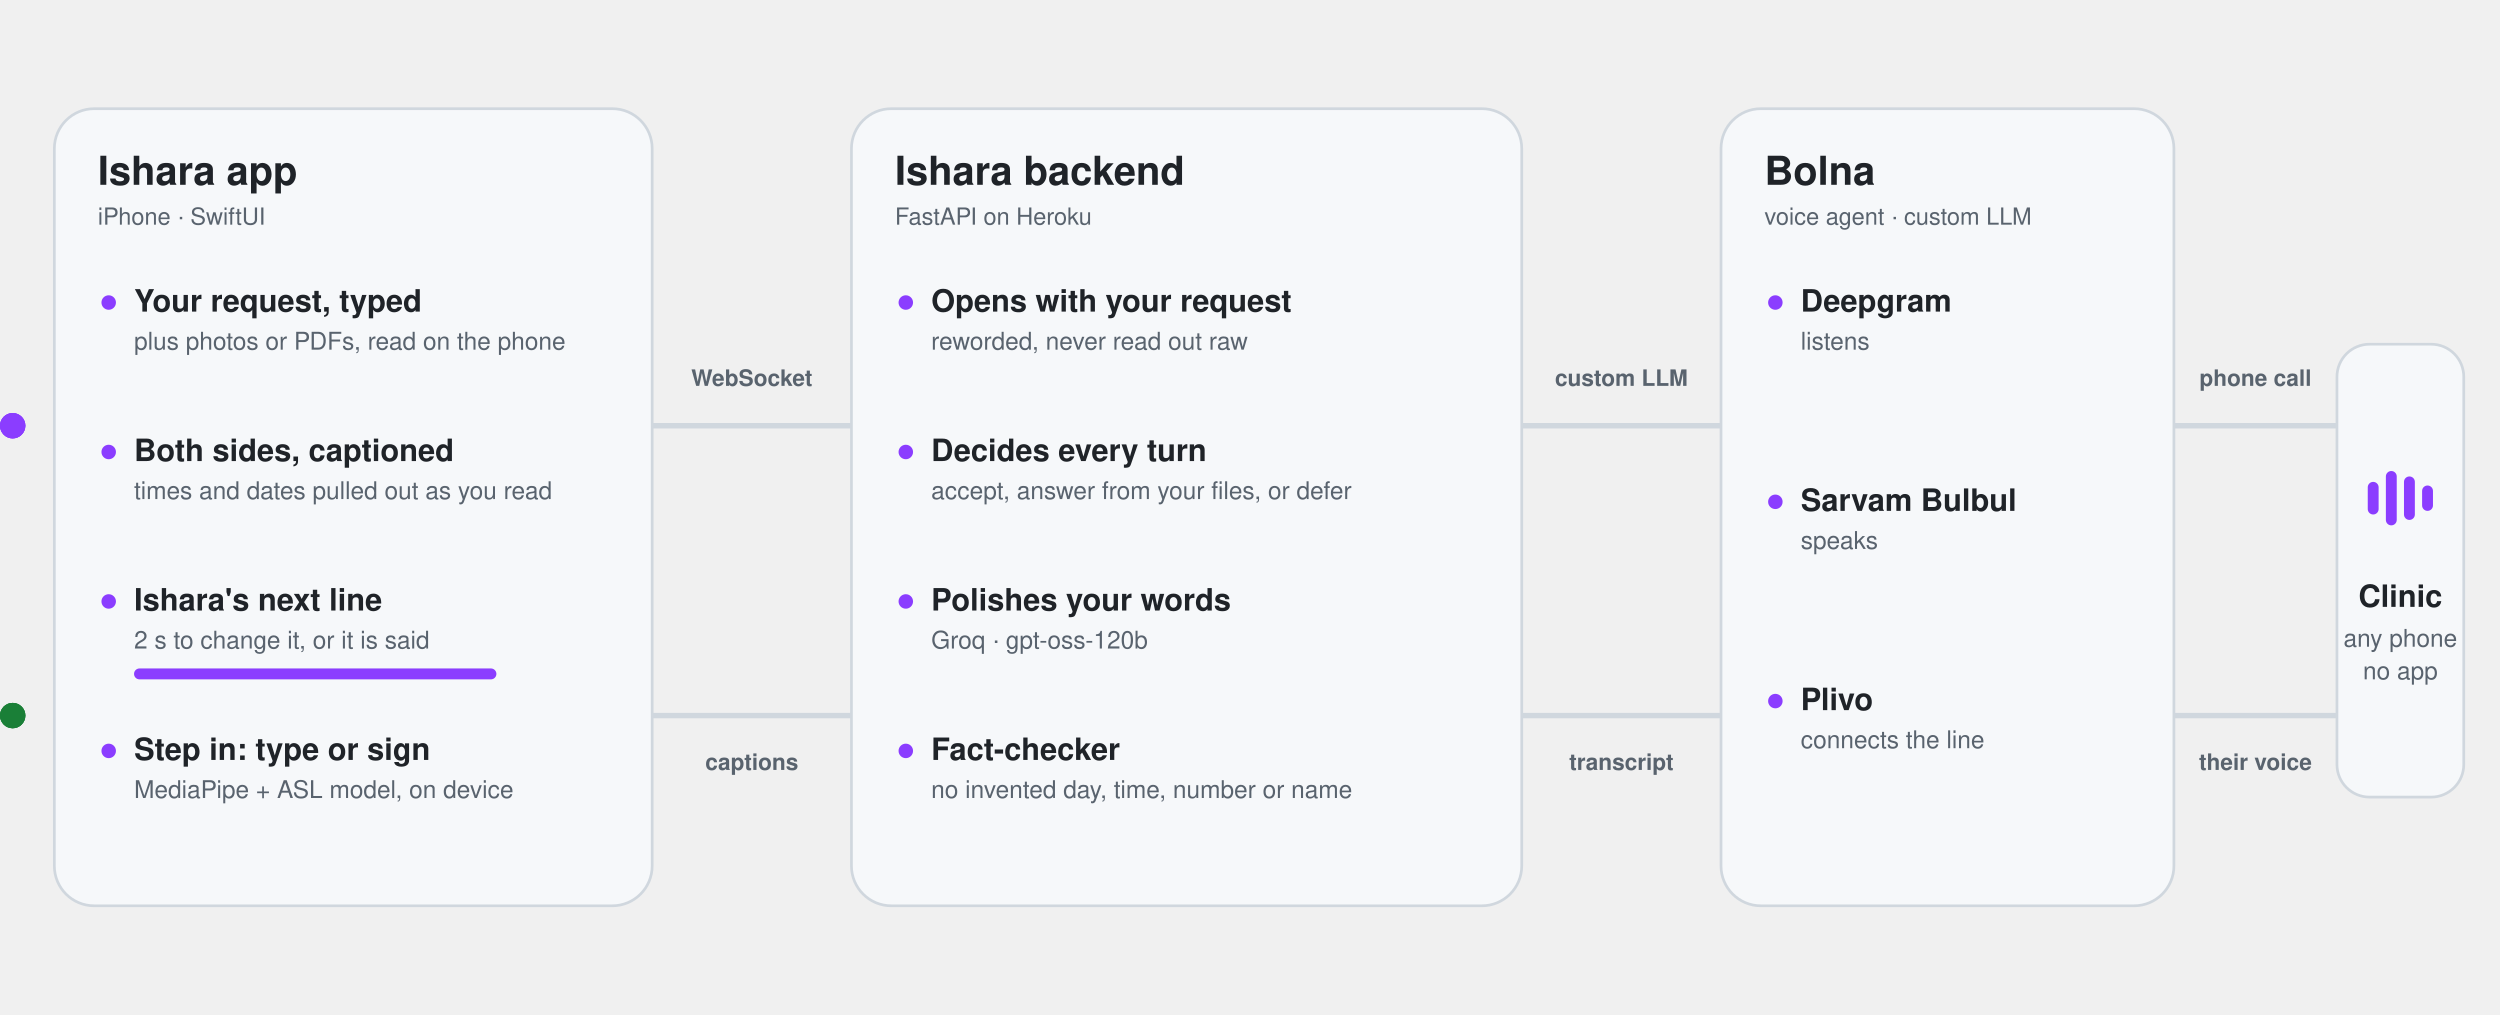
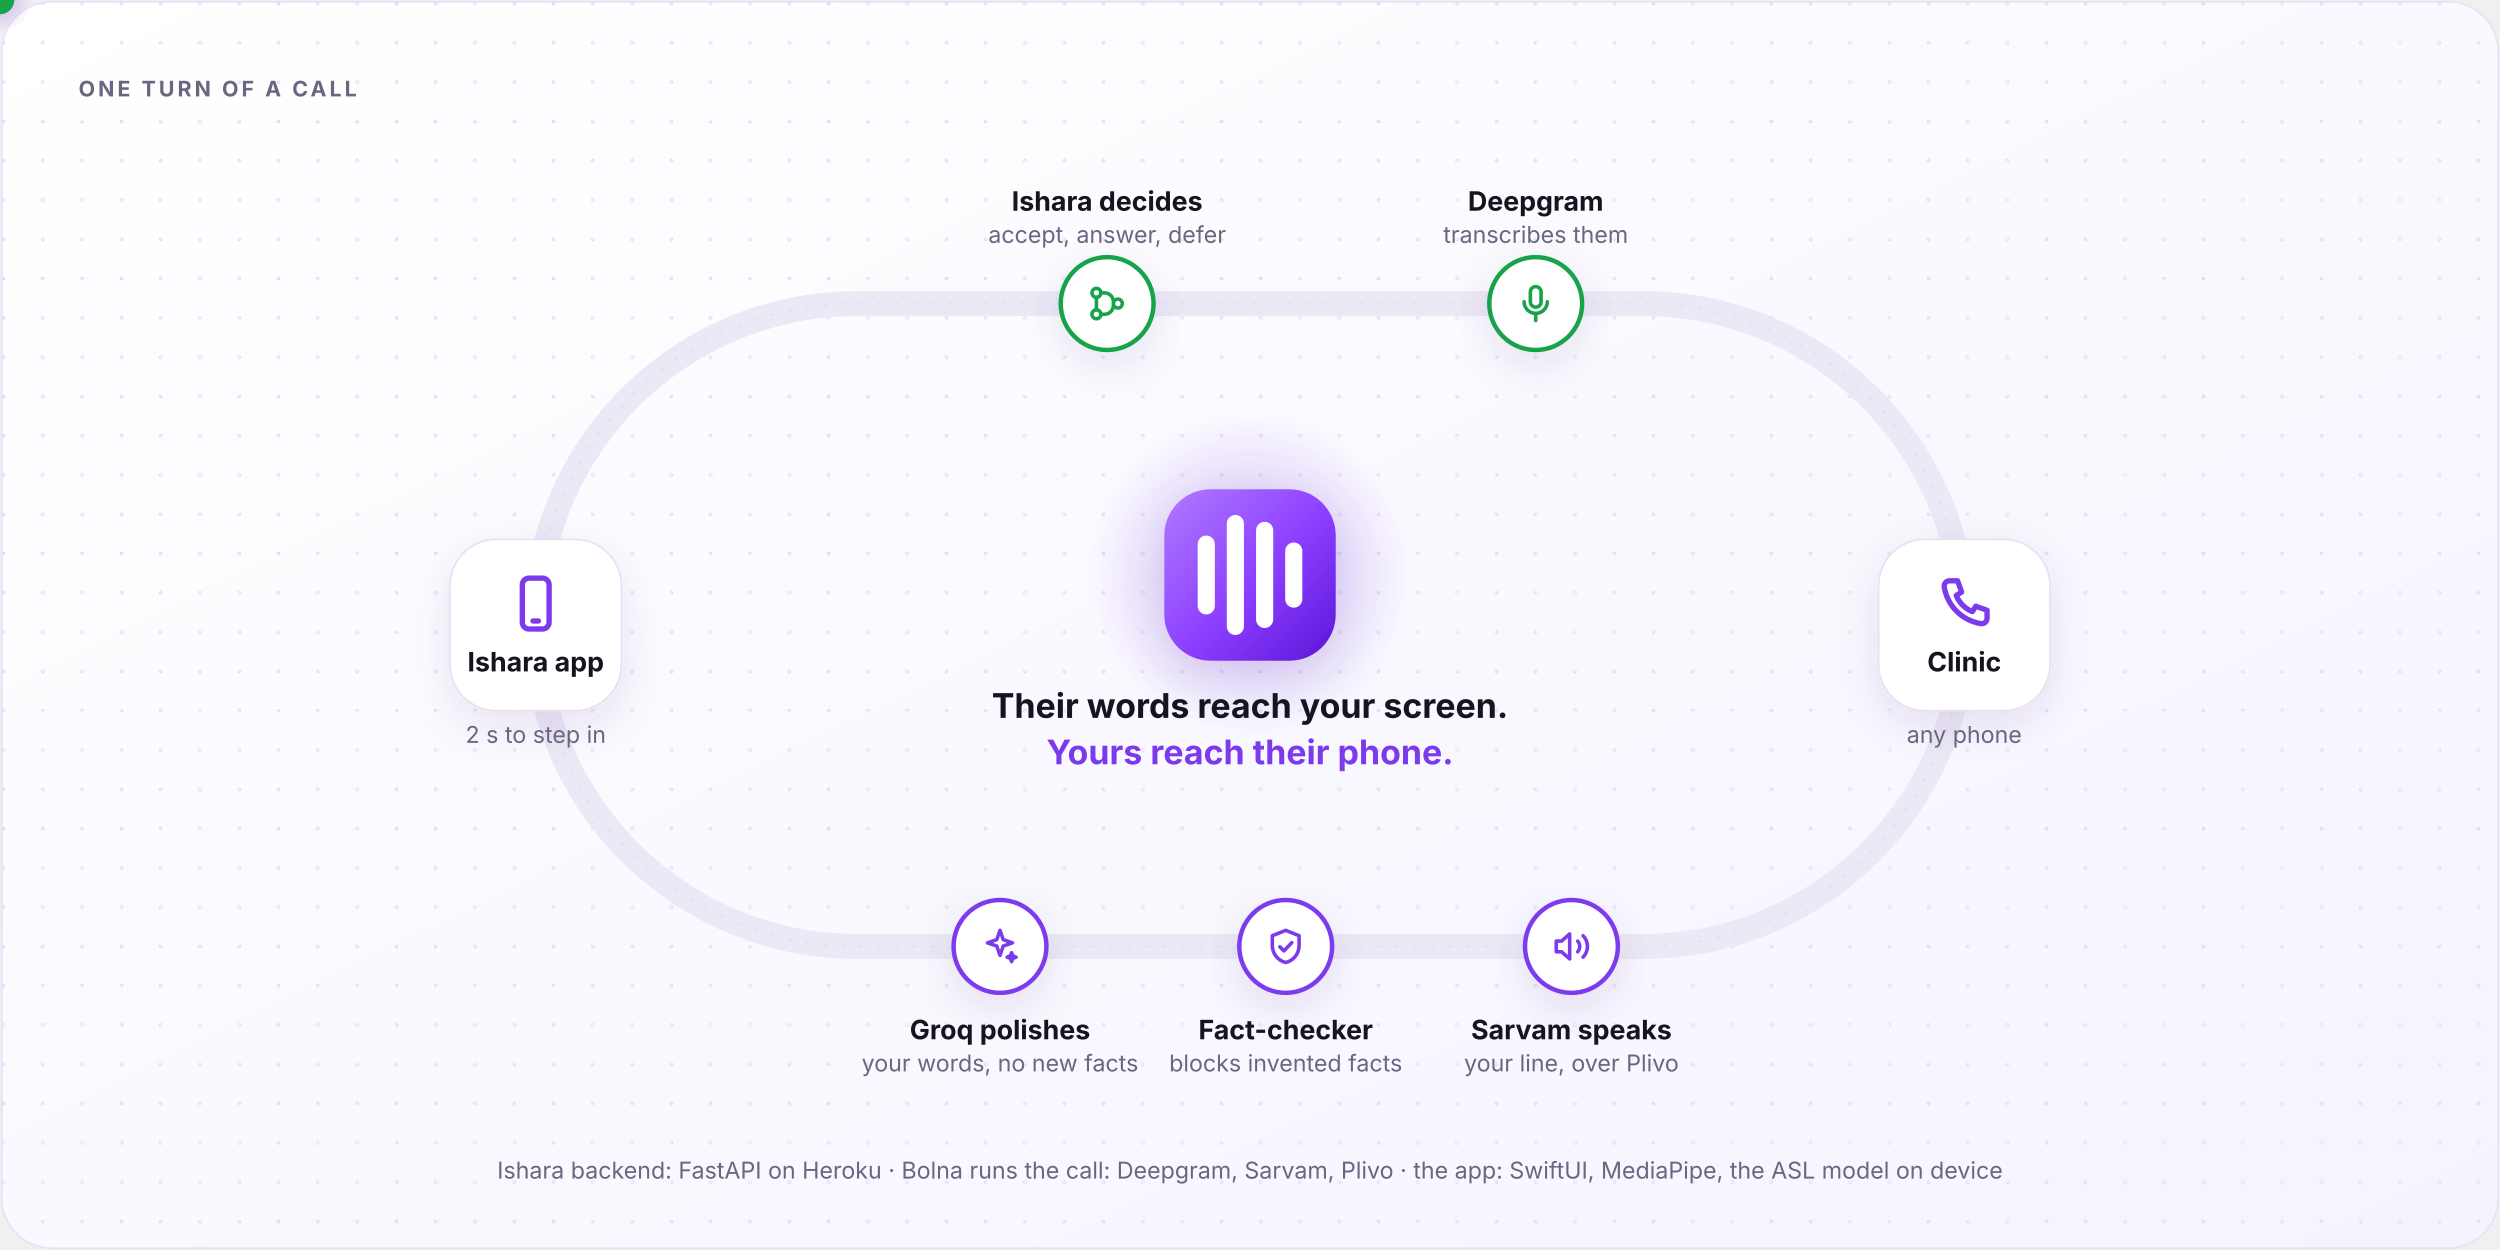
- <svg xmlns="http://www.w3.org/2000/svg" width="1380" height="560" viewBox="0 0 1380 560" role="img">
-   <style>text{font-family:-apple-system, BlinkMacSystemFont, 'Segoe UI', Helvetica, Arial, sans-serif}.h{font-size:17px;font-weight:600;fill:#1F2328}.d{font-size:13.5px;fill:#59636E}.title{font-size:22px;font-weight:700;fill:#1F2328}.sub{font-size:13px;fill:#59636E}.lab{font-size:12.5px;font-weight:600;fill:#59636E}@keyframes fill{0%,8%{transform:scaleX(0)}30%{transform:scaleX(1)}34%,100%{transform:scaleX(1);opacity:0}}.bar{transform-box:fill-box;transform-origin:left;animation:fill 3.0s linear infinite}@keyframes talk{0%,100%{transform:scaleY(.55)}50%{transform:scaleY(1)}}.w{transform-box:fill-box;transform-origin:center;animation:talk 1.1s ease-in-out infinite}@keyframes o0{0%,0.00%{transform:translateX(360px);opacity:0}0.60%{opacity:1}9.40%{opacity:1}10.00%,100%{transform:translateX(456px);opacity:0}}.o0{animation:o0 9s cubic-bezier(.45,0,.25,1) infinite}@keyframes o1{0%,17.78%{transform:translateX(840px);opacity:0}18.38%{opacity:1}27.18%{opacity:1}27.78%,100%{transform:translateX(936px);opacity:0}}.o1{animation:o1 9s cubic-bezier(.45,0,.25,1) infinite}@keyframes o2{0%,33.33%{transform:translateX(1200px);opacity:0}33.93%{opacity:1}41.62%{opacity:1}42.22%,100%{transform:translateX(1276px);opacity:0}}.o2{animation:o2 9s cubic-bezier(.45,0,.25,1) infinite}@keyframes b0{0%,51.11%{transform:translateX(1276px);opacity:0}51.71%{opacity:1}59.40%{opacity:1}60.00%,100%{transform:translateX(1200px);opacity:0}}.b0{animation:b0 9s cubic-bezier(.45,0,.25,1) infinite}@keyframes b1{0%,64.44%{transform:translateX(936px);opacity:0}65.04%{opacity:1}73.84%{opacity:1}74.44%,100%{transform:translateX(840px);opacity:0}}.b1{animation:b1 9s cubic-bezier(.45,0,.25,1) infinite}@keyframes b2{0%,80.00%{transform:translateX(456px);opacity:0}80.60%{opacity:1}89.40%{opacity:1}90.00%,100%{transform:translateX(360px);opacity:0}}.b2{animation:b2 9s cubic-bezier(.45,0,.25,1) infinite}</style>
-   <text class="lab" x="415.0" y="213" text-anchor="middle">WebSocket</text>
-   <line x1="360" y1="235" x2="470" y2="235" stroke="#D0D7DE" stroke-width="3" stroke-linecap="round" />
-   <line x1="360" y1="395" x2="470" y2="395" stroke="#D0D7DE" stroke-width="3" stroke-linecap="round" />
-   <text class="lab" x="895.0" y="213" text-anchor="middle">custom LLM</text>
-   <line x1="840" y1="235" x2="950" y2="235" stroke="#D0D7DE" stroke-width="3" stroke-linecap="round" />
-   <line x1="840" y1="395" x2="950" y2="395" stroke="#D0D7DE" stroke-width="3" stroke-linecap="round" />
-   <text class="lab" x="1245.0" y="213" text-anchor="middle">phone call</text>
-   <line x1="1200" y1="235" x2="1290" y2="235" stroke="#D0D7DE" stroke-width="3" stroke-linecap="round" />
-   <line x1="1200" y1="395" x2="1290" y2="395" stroke="#D0D7DE" stroke-width="3" stroke-linecap="round" />
-   <text class="lab" x="415.0" y="425" text-anchor="middle">captions</text>
-   <text class="lab" x="895.0" y="425" text-anchor="middle">transcript</text>
-   <text class="lab" x="1245.0" y="425" text-anchor="middle">their voice</text>
-   <rect x="30" y="60" width="330" height="440" rx="22" fill="#F6F8FA" stroke="#D0D7DE" stroke-width="1.5" />
-   <text class="title" x="54" y="102">Ishara app</text>
-   <text class="sub" x="54" y="124">iPhone · SwiftUI</text>
-   <circle cx="60" cy="167.0" r="4" fill="#8B3DFF" />
-   <text class="h" x="74" y="172.0">Your request, typed</text>
-   <text class="d" x="74" y="193.0">plus photos or PDFs, read on the phone</text>
-   <circle cx="60" cy="249.5" r="4" fill="#8B3DFF" />
-   <text class="h" x="74" y="254.5">Both sides, captioned</text>
-   <text class="d" x="74" y="275.5">times and dates pulled out as you read</text>
-   <circle cx="60" cy="332.0" r="4" fill="#8B3DFF" />
-   <text class="h" x="74" y="337.0">Ishara's next line</text>
-   <text class="d" x="74" y="358.0">2 s to change it, or it is said</text>
-   <rect x="74" y="369.0" width="200" height="6" rx="3" fill="#E7E9EC" />
-   <rect class="bar" x="74" y="369.0" width="200" height="6" rx="3" fill="#8B3DFF" />
-   <circle cx="60" cy="414.5" r="4" fill="#8B3DFF" />
-   <text class="h" x="74" y="419.5">Step in: type or sign</text>
-   <text class="d" x="74" y="440.5">MediaPipe + ASL model, on device</text>
-   <rect x="470" y="60" width="370" height="440" rx="22" fill="#F6F8FA" stroke="#D0D7DE" stroke-width="1.5" />
-   <text class="title" x="494" y="102">Ishara backend</text>
-   <text class="sub" x="494" y="124">FastAPI on Heroku</text>
-   <circle cx="500" cy="167.0" r="4" fill="#8B3DFF" />
-   <text class="h" x="514" y="172.0">Opens with your request</text>
-   <text class="d" x="514" y="193.0">reworded, never read out raw</text>
-   <circle cx="500" cy="249.5" r="4" fill="#8B3DFF" />
-   <text class="h" x="514" y="254.5">Decides every turn</text>
-   <text class="d" x="514" y="275.5">accept, answer from your files, or defer</text>
-   <circle cx="500" cy="332.0" r="4" fill="#8B3DFF" />
-   <text class="h" x="514" y="337.0">Polishes your words</text>
-   <text class="d" x="514" y="358.0">Groq · gpt-oss-120b</text>
-   <circle cx="500" cy="414.5" r="4" fill="#8B3DFF" />
-   <text class="h" x="514" y="419.5">Fact-checker</text>
-   <text class="d" x="514" y="440.5">no invented day, time, number or name</text>
-   <rect x="950" y="60" width="250" height="440" rx="22" fill="#F6F8FA" stroke="#D0D7DE" stroke-width="1.5" />
-   <text class="title" x="974" y="102">Bolna</text>
-   <text class="sub" x="974" y="124">voice agent · custom LLM</text>
-   <circle cx="980" cy="167.0" r="4" fill="#8B3DFF" />
-   <text class="h" x="994" y="172.0">Deepgram</text>
-   <text class="d" x="994" y="193.0">listens</text>
-   <circle cx="980" cy="277.0" r="4" fill="#8B3DFF" />
-   <text class="h" x="994" y="282.0">Sarvam Bulbul</text>
-   <text class="d" x="994" y="303.0">speaks</text>
-   <circle cx="980" cy="387.0" r="4" fill="#8B3DFF" />
-   <text class="h" x="994" y="392.0">Plivo</text>
-   <text class="d" x="994" y="413.0">connects the line</text>
-   <rect x="1290" y="190" width="70" height="250" rx="18" fill="#F6F8FA" stroke="#D0D7DE" stroke-width="1.5" />
-   <rect class="w" style="animation-delay:0.00s" x="1307" y="266.0" width="6" height="18" rx="3" fill="#8B3DFF" />
-   <rect class="w" style="animation-delay:0.15s" x="1317" y="260.0" width="6" height="30" rx="3" fill="#8B3DFF" />
-   <rect class="w" style="animation-delay:0.30s" x="1327" y="263.0" width="6" height="24" rx="3" fill="#8B3DFF" />
-   <rect class="w" style="animation-delay:0.45s" x="1337" y="268.0" width="6" height="14" rx="3" fill="#8B3DFF" />
-   <text class="h" x="1325.0" y="335" text-anchor="middle">Clinic</text>
-   <text class="d" x="1325.0" y="357" text-anchor="middle">any phone</text>
-   <text class="d" x="1325.0" y="375" text-anchor="middle">no app</text>
-   <circle class="o0" cx="7" cy="235" r="7" fill="#8B3DFF" />
-   <circle class="o1" cx="7" cy="235" r="7" fill="#8B3DFF" />
-   <circle class="o2" cx="7" cy="235" r="7" fill="#8B3DFF" />
-   <circle class="b0" cx="7" cy="395" r="7" fill="#1A7F37" />
-   <circle class="b1" cx="7" cy="395" r="7" fill="#1A7F37" />
-   <circle class="b2" cx="7" cy="395" r="7" fill="#1A7F37" />
+ <svg xmlns="http://www.w3.org/2000/svg" width="1400" height="700" viewBox="0 0 1400 700" role="img">
+   <style>text{font-family:-apple-system, BlinkMacSystemFont, 'Segoe UI', Inter, Helvetica, Arial, sans-serif}.t1{font-size:19px;font-weight:700;fill:#17141F}.t2{font-size:15px;font-weight:650;fill:#17141F}.s{font-size:13px;fill:#6B6680}.eye{font-size:12px;font-weight:700;letter-spacing:.14em;fill:#6B6680}@keyframes breathe{0%,100%{transform:scaleY(1)}50%{transform:scaleY(.7)}}.breathe{transform-box:fill-box;transform-origin:center;animation:breathe 1.6s cubic-bezier(.77,0,.175,1) infinite}@media (prefers-reduced-motion:reduce){.mv{display:none}.breathe{animation:none}}</style>
+   <defs>
+     <linearGradient id="bg" x1="0" y1="0" x2="1" y2="1">
+       <stop offset="0" stop-color="#FFFFFF" />
+       <stop offset="1" stop-color="#F6F3FF" />
+     </linearGradient>
+     <pattern id="dots" width="22" height="22" patternUnits="userSpaceOnUse">
+       <circle cx="2" cy="2" r="1.1" fill="#E4DEF3" />
+     </pattern>
+     <linearGradient id="mark" x1="0" y1="0" x2="1" y2="1">
+       <stop offset="0" stop-color="#B07BFF" />
+       <stop offset=".55" stop-color="#8B3DFF" />
+       <stop offset="1" stop-color="#5B16D6" />
+     </linearGradient>
+     <filter id="sh" x="-30%" y="-30%" width="160%" height="180%">
+       <feDropShadow dx="0" dy="8" stdDeviation="12" flood-color="#2B1A66" flood-opacity="0.10" />
+     </filter>
+     <radialGradient id="halo">
+       <stop offset="0" stop-color="#7C3AED" stop-opacity=".35" />
+       <stop offset="1" stop-color="#7C3AED" stop-opacity="0" />
+     </radialGradient>
+   </defs>
+   <rect x="1" y="1" width="1398" height="698" rx="28" fill="url(#bg)" stroke="#E7E2F5" />
+   <rect x="1" y="1" width="1398" height="698" rx="28" fill="url(#dots)" />
+   <text class="eye" x="44" y="54">ONE TURN OF A CALL</text>
+   <path d="M 1100 350.0 A 180.0 180.0 0 0 0 920.0 170 H 480.0 A 180.0 180.0 0 0 0 480.0 530 H 920.0 A 180.0 180.0 0 0 0 1100 350.0 Z" fill="none" stroke="#ECE8F6" stroke-width="14" />
+   <path d="M 1100 350.0 A 180.0 180.0 0 0 0 920.0 170 H 480.0 A 180.0 180.0 0 0 0 480.0 530 H 920.0 A 180.0 180.0 0 0 0 1100 350.0 Z" fill="none" stroke="#E6E1F2" stroke-width="1.5" stroke-dasharray="1 9" stroke-linecap="round" />
+   <circle class="mv" cx="860" cy="170" r="34" fill="#16A34A" opacity="0">
+     <animate attributeName="opacity" dur="10s" repeatCount="indefinite" calcMode="spline" values="0;0;0.28;0;0" keyTimes="0;0.160;0.175;0.230;1" keySplines="0 0 1 1;0.23 1 0.32 1;0.4 0 0.2 1;0 0 1 1" />
+   </circle>
+   <circle cx="860" cy="170" r="26" fill="#FFFFFF" stroke="#16A34A" stroke-width="2.5" filter="url(#sh)" />
+   <g transform="translate(848.0 158.0) scale(1.000)" fill="none" stroke="#16A34A" stroke-width="2.0" stroke-linecap="round" stroke-linejoin="round">
+     <rect x="9" y="2.5" width="6" height="11.5" rx="3" />
+     <path d="M5.5 11a6.5 6.5 0 0 0 13 0M12 17.5v4" />
+   </g>
+   <text class="t2" x="860" y="118" text-anchor="middle">Deepgram</text>
+   <text class="s" x="860" y="136" text-anchor="middle">transcribes them</text>
+   <circle class="mv" cx="620" cy="170" r="34" fill="#16A34A" opacity="0">
+     <animate attributeName="opacity" dur="10s" repeatCount="indefinite" calcMode="spline" values="0;0;0.28;0;0" keyTimes="0;0.280;0.295;0.350;1" keySplines="0 0 1 1;0.23 1 0.32 1;0.4 0 0.2 1;0 0 1 1" />
+   </circle>
+   <circle cx="620" cy="170" r="26" fill="#FFFFFF" stroke="#16A34A" stroke-width="2.5" filter="url(#sh)" />
+   <g transform="translate(608.0 158.0) scale(1.000)" fill="none" stroke="#16A34A" stroke-width="2.0" stroke-linecap="round" stroke-linejoin="round">
+     <circle cx="6" cy="6" r="2.5" />
+     <circle cx="6" cy="18" r="2.5" />
+     <circle cx="18" cy="12" r="2.5" />
+     <path d="M6 8.5v7M8.5 6h2a5 5 0 0 1 5 5M8.5 18h2a5 5 0 0 0 5-5" />
+   </g>
+   <text class="t2" x="620" y="118" text-anchor="middle">Ishara decides</text>
+   <text class="s" x="620" y="136" text-anchor="middle">accept, answer, defer</text>
+   <circle class="mv" cx="560" cy="530" r="34" fill="#7C3AED" opacity="0">
+     <animate attributeName="opacity" dur="10s" repeatCount="indefinite" calcMode="spline" values="0;0;0.28;0;0" keyTimes="0;0.670;0.685;0.740;1" keySplines="0 0 1 1;0.23 1 0.32 1;0.4 0 0.2 1;0 0 1 1" />
+   </circle>
+   <circle cx="560" cy="530" r="26" fill="#FFFFFF" stroke="#7C3AED" stroke-width="2.5" filter="url(#sh)" />
+   <g transform="translate(548.0 518.0) scale(1.000)" fill="none" stroke="#7C3AED" stroke-width="2.0" stroke-linecap="round" stroke-linejoin="round">
+     <path d="M12 3l1.8 5.2L19 10l-5.2 1.8L12 17l-1.8-5.2L5 10l5.2-1.8z" />
+     <path d="M18.5 15.5l.7 1.8 1.8.7-1.8.7-.7 1.8-.7-1.8-1.8-.7 1.8-.7z" />
+   </g>
+   <text class="t2" x="560" y="582" text-anchor="middle">Groq polishes</text>
+   <text class="s" x="560" y="600" text-anchor="middle">your words, no new facts</text>
+   <circle class="mv" cx="720" cy="530" r="34" fill="#7C3AED" opacity="0">
+     <animate attributeName="opacity" dur="10s" repeatCount="indefinite" calcMode="spline" values="0;0;0.28;0;0" keyTimes="0;0.750;0.765;0.820;1" keySplines="0 0 1 1;0.23 1 0.32 1;0.4 0 0.2 1;0 0 1 1" />
+   </circle>
+   <circle cx="720" cy="530" r="26" fill="#FFFFFF" stroke="#7C3AED" stroke-width="2.5" filter="url(#sh)" />
+   <g transform="translate(708.0 518.0) scale(1.000)" fill="none" stroke="#7C3AED" stroke-width="2.0" stroke-linecap="round" stroke-linejoin="round">
+     <path d="M12 3l7.5 3v5.5c0 4.6-3.2 8.5-7.5 9.5-4.3-1-7.5-4.9-7.5-9.5V6z" />
+     <path d="M8.7 12.2l2.3 2.3 4.4-4.6" />
+   </g>
+   <text class="t2" x="720" y="582" text-anchor="middle">Fact-checker</text>
+   <text class="s" x="720" y="600" text-anchor="middle">blocks invented facts</text>
+   <circle class="mv" cx="880" cy="530" r="34" fill="#7C3AED" opacity="0">
+     <animate attributeName="opacity" dur="10s" repeatCount="indefinite" calcMode="spline" values="0;0;0.28;0;0" keyTimes="0;0.830;0.845;0.900;1" keySplines="0 0 1 1;0.23 1 0.32 1;0.4 0 0.2 1;0 0 1 1" />
+   </circle>
+   <circle cx="880" cy="530" r="26" fill="#FFFFFF" stroke="#7C3AED" stroke-width="2.5" filter="url(#sh)" />
+   <g transform="translate(868.0 518.0) scale(1.000)" fill="none" stroke="#7C3AED" stroke-width="2.0" stroke-linecap="round" stroke-linejoin="round">
+     <path d="M11 5L6.5 9H3.5v6h3L11 19z" />
+     <path d="M15.5 9a4.5 4.5 0 0 1 0 6M18.5 6a8.5 8.5 0 0 1 0 12" />
+   </g>
+   <text class="t2" x="880" y="582" text-anchor="middle">Sarvam speaks</text>
+   <text class="s" x="880" y="600" text-anchor="middle">your line, over Plivo</text>
+   <rect x="252" y="302.0" width="96" height="96" rx="26" fill="#FFFFFF" stroke="#E6E1F2" filter="url(#sh)" />
+   <rect class="mv" x="252" y="302.0" width="96" height="96" rx="26" fill="none" stroke="#7C3AED" stroke-width="3" opacity="0">
+     <animate attributeName="opacity" dur="10s" repeatCount="indefinite" calcMode="spline" values="0;0;1.0;0;0" keyTimes="0;0.490;0.505;0.580;1" keySplines="0 0 1 1;0.23 1 0.32 1;0.4 0 0.2 1;0 0 1 1" />
+   </rect>
+   <g transform="translate(282.0 320.0) scale(1.500)" fill="none" stroke="#7C3AED" stroke-width="2.0" stroke-linecap="round" stroke-linejoin="round">
+     <rect x="7" y="2.5" width="10" height="19" rx="2.5" />
+     <path d="M11 18.5h2" />
+   </g>
+   <text class="t2" x="300" y="376.0" text-anchor="middle">Ishara app</text>
+   <text class="s" x="300" y="416.0" text-anchor="middle">2 s to step in</text>
+   <rect x="1052" y="302.0" width="96" height="96" rx="26" fill="#FFFFFF" stroke="#E6E1F2" filter="url(#sh)" />
+   <rect class="mv" x="1052" y="302.0" width="96" height="96" rx="26" fill="none" stroke="#7C3AED" stroke-width="3" opacity="0">
+     <animate attributeName="opacity" dur="10s" repeatCount="indefinite" calcMode="spline" values="1.0;0;0;1.0" keyTimes="0;0.07;0.96;1" keySplines="0.4 0 0.2 1;0 0 1 1;0.23 1 0.32 1" />
+   </rect>
+   <g transform="translate(1082.0 320.0) scale(1.500)" fill="none" stroke="#7C3AED" stroke-width="2.0" stroke-linecap="round" stroke-linejoin="round">
+     <path d="M6.5 3.5h3l1.5 4.2-2 1.3a11 11 0 0 0 6 6l1.3-2 4.2 1.5v3a2 2 0 0 1-2.2 2A16.5 16.5 0 0 1 4.5 5.7a2 2 0 0 1 2-2.2z" />
+   </g>
+   <text class="t2" x="1100" y="376.0" text-anchor="middle">Clinic</text>
+   <text class="s" x="1100" y="416.0" text-anchor="middle">any phone</text>
+   <circle cx="700" cy="322.0" r="91.2" fill="url(#halo)" />
+   <rect x="652.0" y="274.0" width="96" height="96" rx="25.92" fill="url(#mark)" filter="url(#sh)" />
+   <rect class="breathe" style="animation-delay:0.0s" x="670.7" y="299.9" width="9.6" height="44.2" rx="4.8" fill="#fff" />
+   <rect class="breathe" style="animation-delay:0.2s" x="687.0" y="288.4" width="9.6" height="67.2" rx="4.8" fill="#fff" />
+   <rect class="breathe" style="animation-delay:0.4s" x="703.4" y="292.2" width="9.6" height="59.5" rx="4.8" fill="#fff" />
+   <rect class="breathe" style="animation-delay:0.6s" x="719.7" y="303.8" width="9.6" height="36.5" rx="4.8" fill="#fff" />
+   <text class="t1" x="700" y="402.0" text-anchor="middle">Their words reach your screen.</text>
+   <text class="t1" x="700" y="428.0" text-anchor="middle" style="fill:#7C3AED">Yours reach their phone.</text>
+   <circle class="mv" r="18" fill="url(#halo)">
+     <animateMotion dur="10s" repeatCount="indefinite" path="M 1100 350.0 A 180.0 180.0 0 0 0 920.0 170 H 480.0 A 180.0 180.0 0 0 0 480.0 530 H 920.0 A 180.0 180.0 0 0 0 1100 350.0 Z" />
+   </circle>
+   <circle class="mv" r="8" fill="#16A34A">
+     <animateMotion dur="10s" repeatCount="indefinite" path="M 1100 350.0 A 180.0 180.0 0 0 0 920.0 170 H 480.0 A 180.0 180.0 0 0 0 480.0 530 H 920.0 A 180.0 180.0 0 0 0 1100 350.0 Z" />
+     <animate attributeName="fill" dur="10s" repeatCount="indefinite" calcMode="discrete" values="#16A34A;#7C3AED" keyTimes="0;0.5" />
+   </circle>
+   <text class="s" x="700" y="660" text-anchor="middle">Ishara backend: FastAPI on Heroku · Bolna runs the call: Deepgram, Sarvam, Plivo · the app: SwiftUI, MediaPipe, the ASL model on device</text>
</svg>
